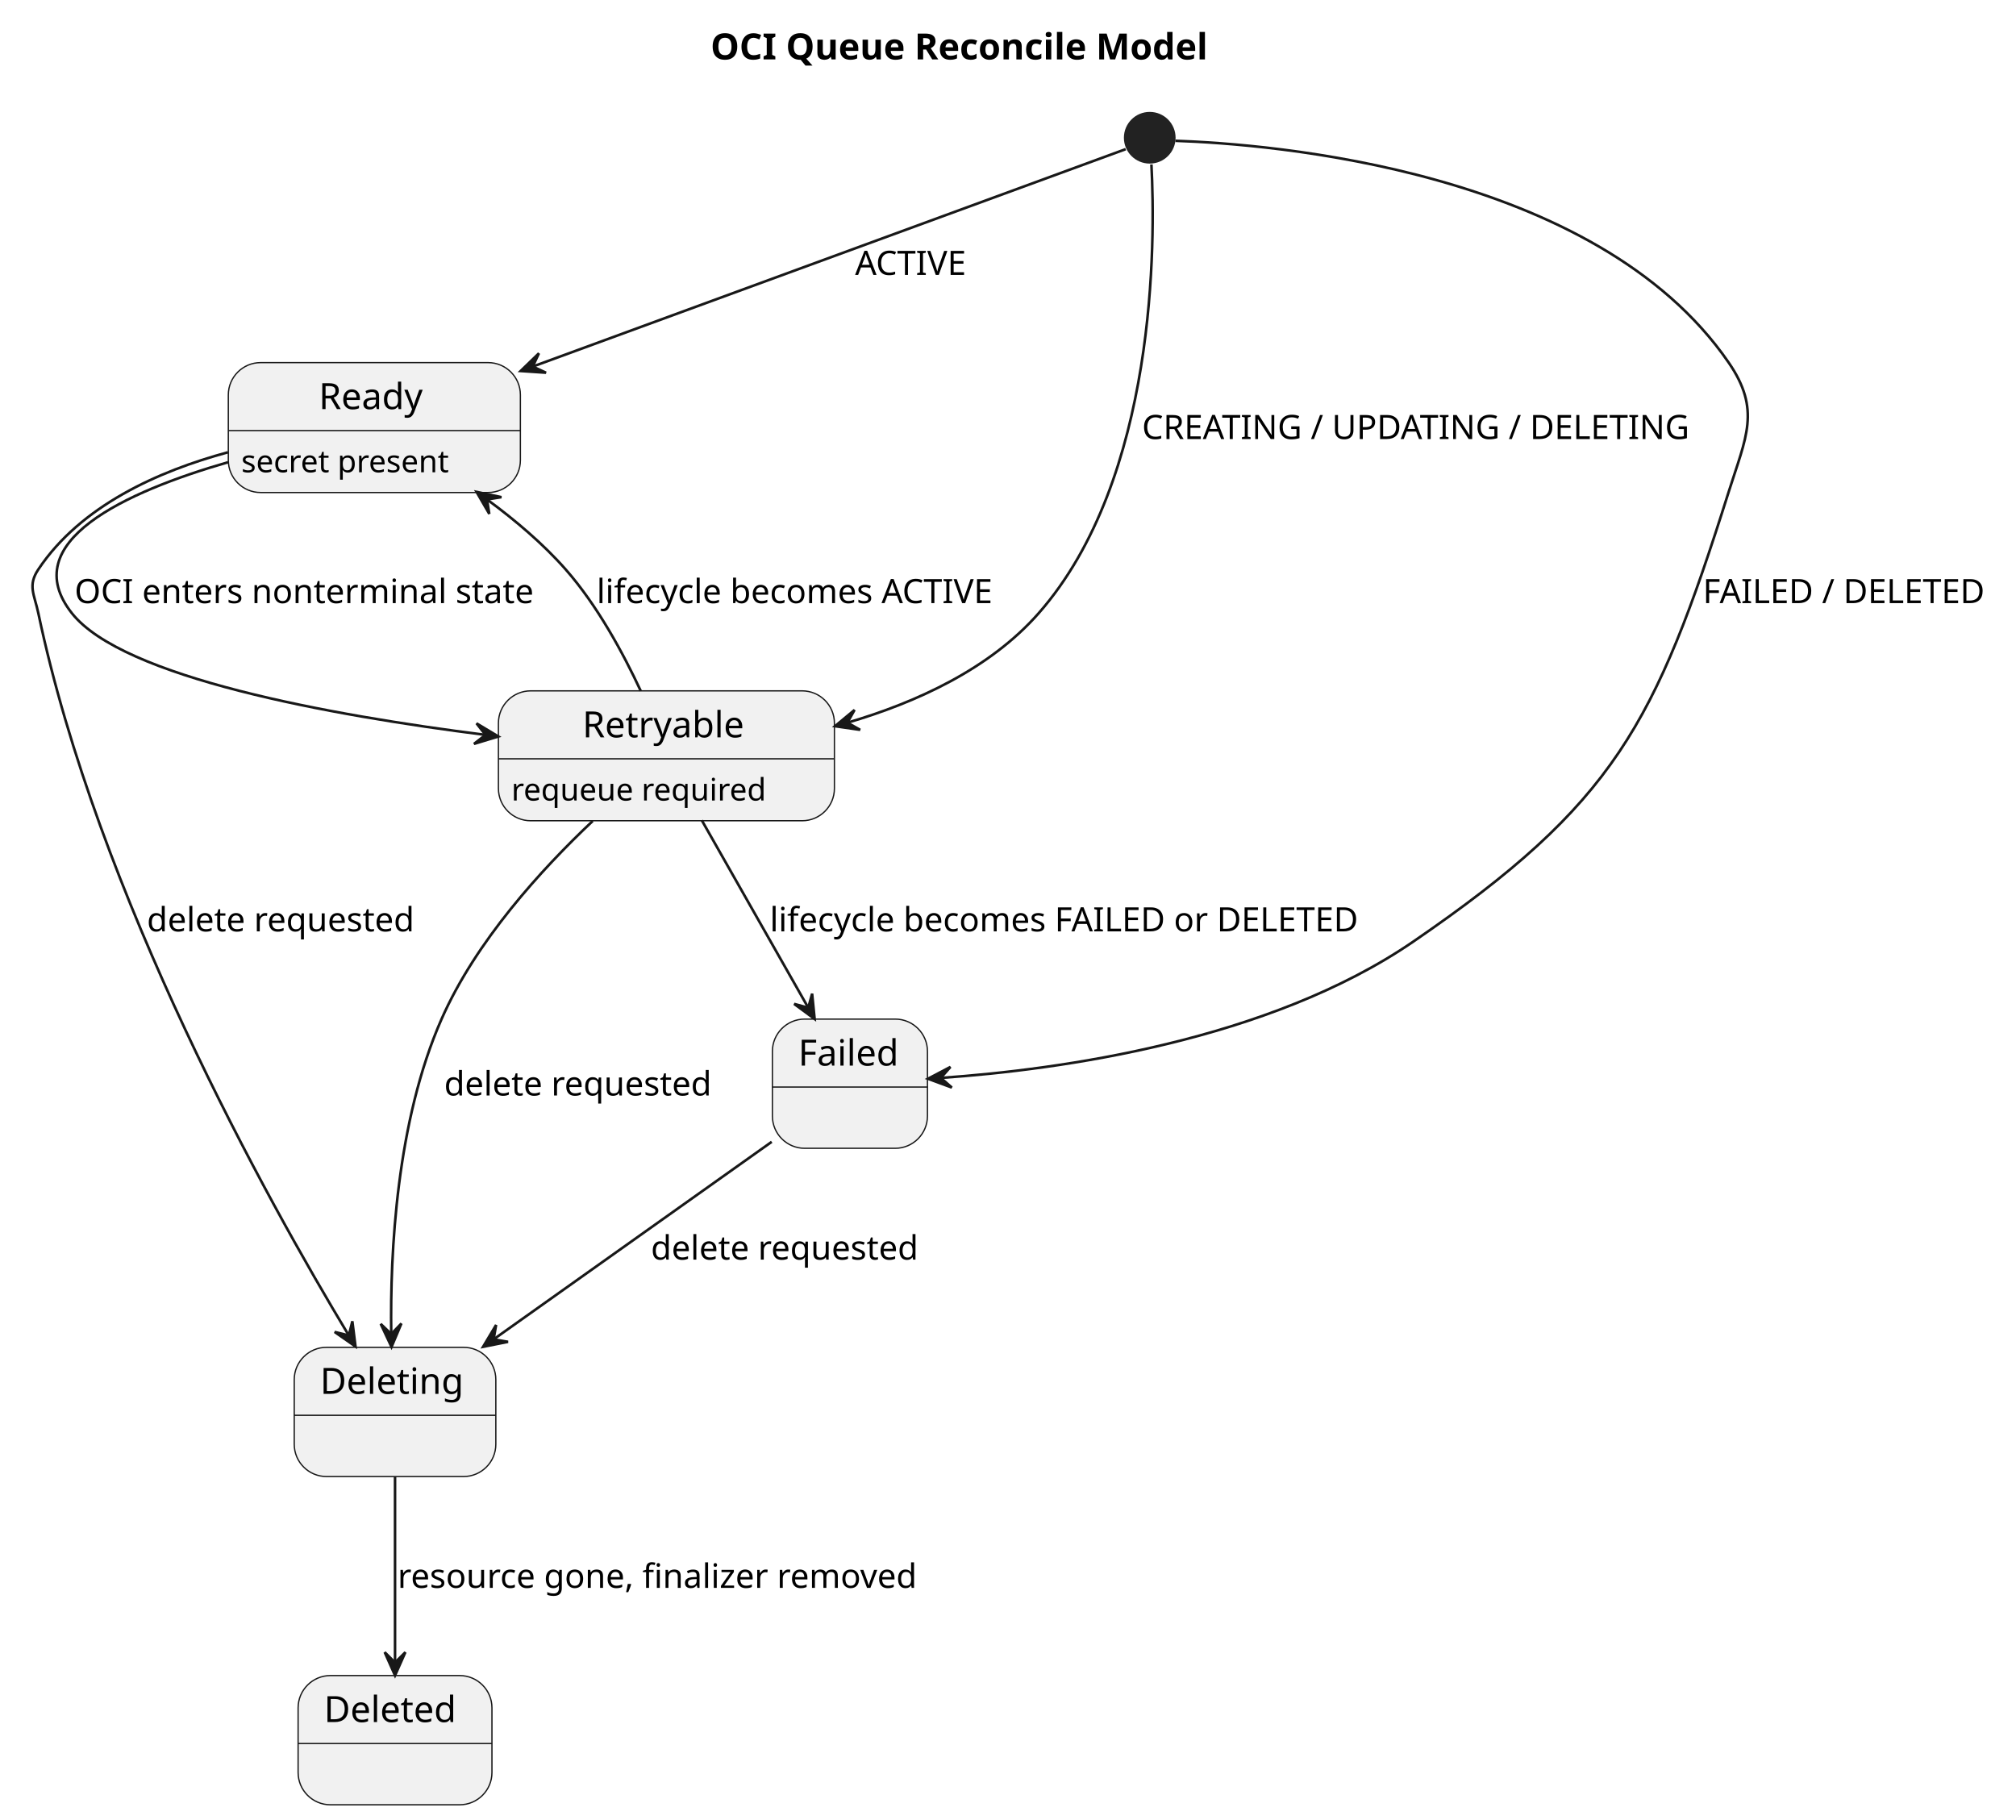
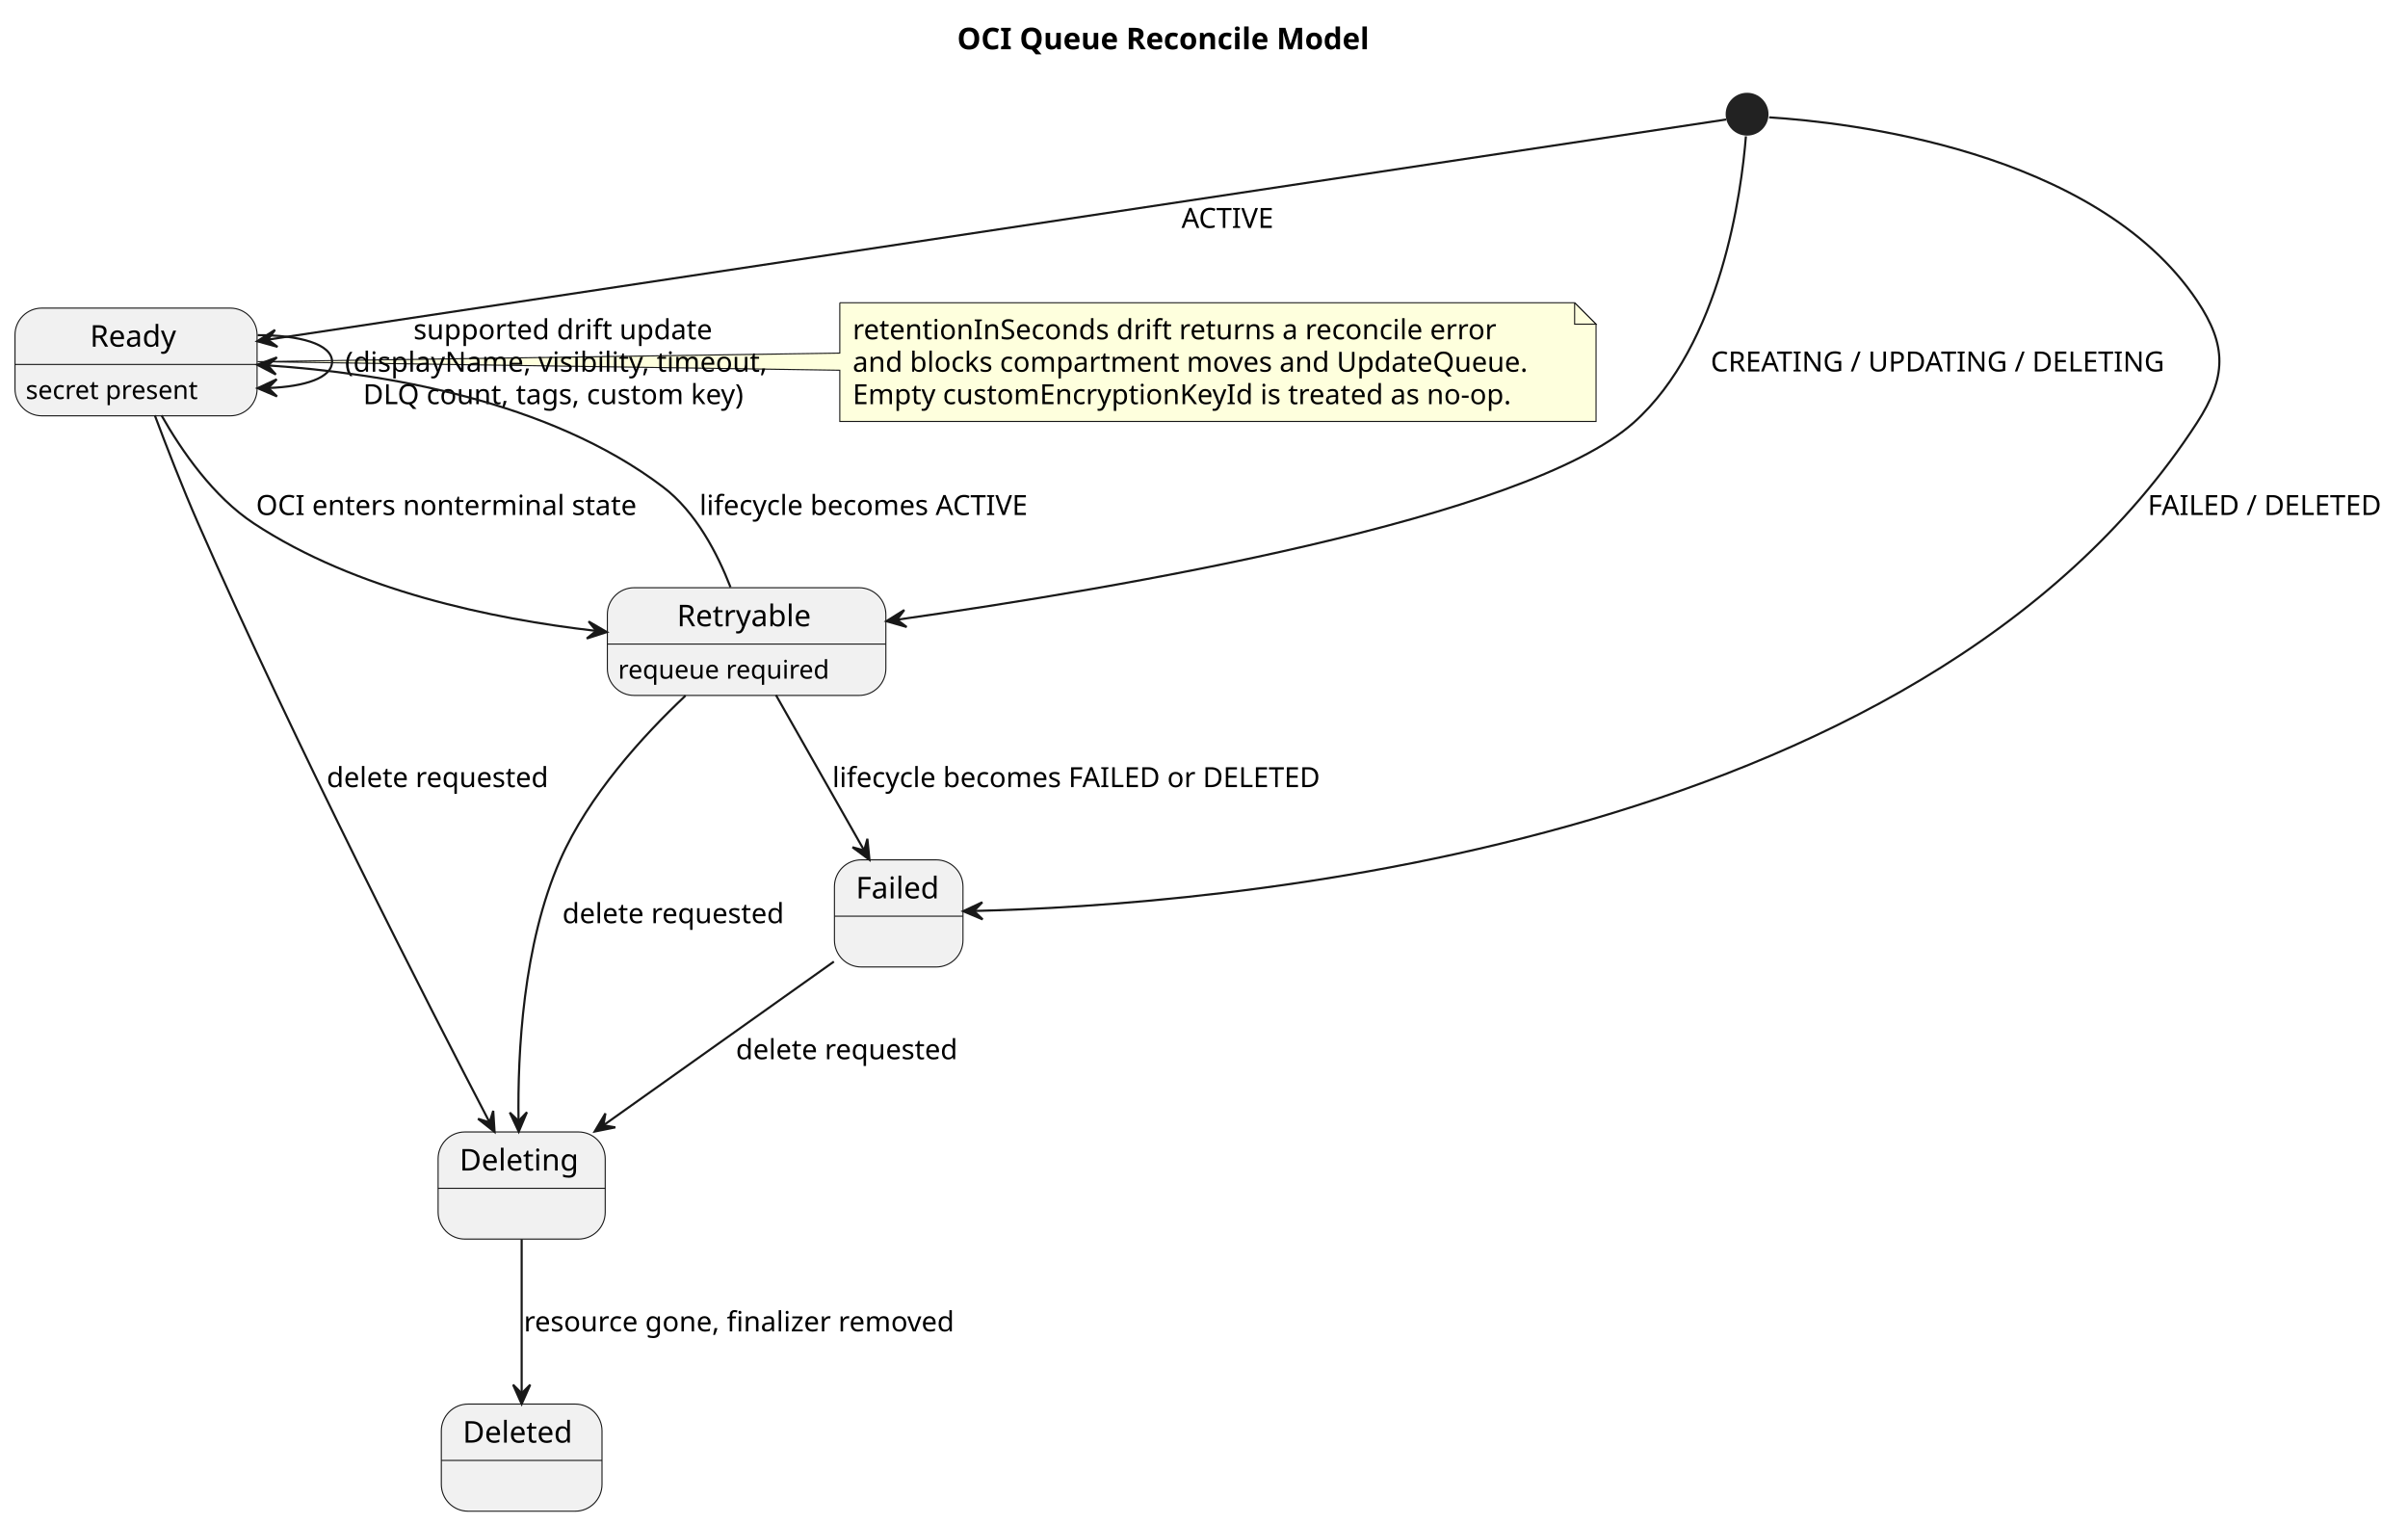
- <svg xmlns="http://www.w3.org/2000/svg" contentStyleType="text/css" height="704px" preserveAspectRatio="none" style="width:780px;height:704px;background:#FFFFFF;" version="1.1" viewBox="0 0 780 704" width="780px" zoomAndPan="magnify">
+ <svg xmlns="http://www.w3.org/2000/svg" contentStyleType="text/css" height="711px" preserveAspectRatio="none" style="width:1124px;height:711px;background:#FFFFFF;" version="1.1" viewBox="0 0 1124 711" width="1124px" zoomAndPan="magnify">
  <defs />
  <g>
-     <text fill="#000000" font-family="sans-serif" font-size="14" font-weight="bold" lengthAdjust="spacing" textLength="217" x="274.92" y="22.995">OCI Queue Reconcile Model</text>
-     <ellipse cx="444.84" cy="53.297" fill="#222222" rx="10" ry="10" style="stroke:none;stroke-width:1.0;" />
+     <text fill="#000000" font-family="sans-serif" font-size="14" font-weight="bold" lengthAdjust="spacing" textLength="217" x="446.75" y="22.995">OCI Queue Reconcile Model</text>
+     <ellipse cx="815.5" cy="53.297" fill="#222222" rx="10" ry="10" style="stroke:none;stroke-width:1.0;" />
    <g id="Ready">
-       <rect fill="#F1F1F1" height="50.266" rx="12.5" ry="12.5" style="stroke:#181818;stroke-width:0.5;" width="113" x="88.34" y="140.297" />
-       <line style="stroke:#181818;stroke-width:0.5;" x1="88.34" x2="201.34" y1="166.594" y2="166.594" />
-       <text fill="#000000" font-family="sans-serif" font-size="14" lengthAdjust="spacing" textLength="43" x="123.34" y="158.292">Ready</text>
-       <text fill="#000000" font-family="sans-serif" font-size="12" lengthAdjust="spacing" textLength="93" x="93.34" y="182.732">secret present</text>
+       <rect fill="#F1F1F1" height="50.266" rx="12.5" ry="12.5" style="stroke:#181818;stroke-width:0.5;" width="113" x="7" y="143.797" />
+       <line style="stroke:#181818;stroke-width:0.5;" x1="7" x2="120" y1="170.094" y2="170.094" />
+       <text fill="#000000" font-family="sans-serif" font-size="14" lengthAdjust="spacing" textLength="43" x="42" y="161.792">Ready</text>
+       <text fill="#000000" font-family="sans-serif" font-size="12" lengthAdjust="spacing" textLength="93" x="12" y="186.232">secret present</text>
    </g>
    <g id="Retryable">
-       <rect fill="#F1F1F1" height="50.266" rx="12.5" ry="12.5" style="stroke:#181818;stroke-width:0.5;" width="130" x="192.84" y="267.297" />
-       <line style="stroke:#181818;stroke-width:0.5;" x1="192.84" x2="322.84" y1="293.594" y2="293.594" />
-       <text fill="#000000" font-family="sans-serif" font-size="14" lengthAdjust="spacing" textLength="65" x="225.34" y="285.292">Retryable</text>
-       <text fill="#000000" font-family="sans-serif" font-size="12" lengthAdjust="spacing" textLength="110" x="197.84" y="309.732">requeue required</text>
+       <rect fill="#F1F1F1" height="50.266" rx="12.5" ry="12.5" style="stroke:#181818;stroke-width:0.5;" width="130" x="283.5" y="274.297" />
+       <line style="stroke:#181818;stroke-width:0.5;" x1="283.5" x2="413.5" y1="300.594" y2="300.594" />
+       <text fill="#000000" font-family="sans-serif" font-size="14" lengthAdjust="spacing" textLength="65" x="316" y="292.292">Retryable</text>
+       <text fill="#000000" font-family="sans-serif" font-size="12" lengthAdjust="spacing" textLength="110" x="288.5" y="316.732">requeue required</text>
    </g>
    <g id="Failed">
-       <rect fill="#F1F1F1" height="50" rx="12.5" ry="12.5" style="stroke:#181818;stroke-width:0.5;" width="60" x="298.84" y="394.297" />
-       <line style="stroke:#181818;stroke-width:0.5;" x1="298.84" x2="358.84" y1="420.594" y2="420.594" />
-       <text fill="#000000" font-family="sans-serif" font-size="14" lengthAdjust="spacing" textLength="40" x="308.84" y="412.292">Failed</text>
+       <rect fill="#F1F1F1" height="50" rx="12.5" ry="12.5" style="stroke:#181818;stroke-width:0.5;" width="60" x="389.5" y="401.297" />
+       <line style="stroke:#181818;stroke-width:0.5;" x1="389.5" x2="449.5" y1="427.594" y2="427.594" />
+       <text fill="#000000" font-family="sans-serif" font-size="14" lengthAdjust="spacing" textLength="40" x="399.5" y="419.292">Failed</text>
    </g>
    <g id="Deleting">
-       <rect fill="#F1F1F1" height="50" rx="12.5" ry="12.5" style="stroke:#181818;stroke-width:0.5;" width="78" x="113.84" y="521.297" />
-       <line style="stroke:#181818;stroke-width:0.5;" x1="113.84" x2="191.84" y1="547.594" y2="547.594" />
-       <text fill="#000000" font-family="sans-serif" font-size="14" lengthAdjust="spacing" textLength="58" x="123.84" y="539.292">Deleting</text>
+       <rect fill="#F1F1F1" height="50" rx="12.5" ry="12.5" style="stroke:#181818;stroke-width:0.5;" width="78" x="204.5" y="528.297" />
+       <line style="stroke:#181818;stroke-width:0.5;" x1="204.5" x2="282.5" y1="554.594" y2="554.594" />
+       <text fill="#000000" font-family="sans-serif" font-size="14" lengthAdjust="spacing" textLength="58" x="214.5" y="546.292">Deleting</text>
    </g>
    <g id="Deleted">
-       <rect fill="#F1F1F1" height="50" rx="12.5" ry="12.5" style="stroke:#181818;stroke-width:0.5;" width="75" x="115.34" y="648.297" />
-       <line style="stroke:#181818;stroke-width:0.5;" x1="115.34" x2="190.34" y1="674.594" y2="674.594" />
-       <text fill="#000000" font-family="sans-serif" font-size="14" lengthAdjust="spacing" textLength="55" x="125.34" y="666.292">Deleted</text>
+       <rect fill="#F1F1F1" height="50" rx="12.5" ry="12.5" style="stroke:#181818;stroke-width:0.5;" width="75" x="206" y="655.297" />
+       <line style="stroke:#181818;stroke-width:0.5;" x1="206" x2="281" y1="681.594" y2="681.594" />
+       <text fill="#000000" font-family="sans-serif" font-size="14" lengthAdjust="spacing" textLength="55" x="216" y="673.292">Deleted</text>
+     </g>
+     <g id="elem_GMN19">
+       <path d="M392,141.297 L392,164.797 L120.21,168.797 L392,172.797 L392,196.695 A0,0 0 0 0 392,196.695 L745,196.695 A0,0 0 0 0 745,196.695 L745,151.297 L735,141.297 L392,141.297 A0,0 0 0 0 392,141.297 " fill="#FEFFDD" style="stroke:#181818;stroke-width:0.5;" />
+       <path d="M735,141.297 L735,151.297 L745,151.297 L735,141.297 " fill="#FEFFDD" style="stroke:#181818;stroke-width:0.5;" />
+       <text fill="#000000" font-family="sans-serif" font-size="13" lengthAdjust="spacing" textLength="311" x="398" y="158.364">retentionInSeconds drift returns a reconcile error</text>
+       <text fill="#000000" font-family="sans-serif" font-size="13" lengthAdjust="spacing" textLength="332" x="398" y="173.497">and blocks compartment moves and UpdateQueue.</text>
+       <text fill="#000000" font-family="sans-serif" font-size="13" lengthAdjust="spacing" textLength="323" x="398" y="188.629">Empty customEncryptionKeyId is treated as no-op.</text>
    </g>
    <g id="link_*start_Ready">
-       <path d="M435.53,57.707 C401.37,70.237 280.99,114.377 206.28,141.767 " fill="none" id="*start-to-Ready" style="stroke:#181818;stroke-width:1.0;" />
-       <polygon fill="#181818" points="201.43,143.547,211.256,144.211,206.126,141.829,208.508,136.698,201.43,143.547" style="stroke:#181818;stroke-width:1.0;" />
-       <text fill="#000000" font-family="sans-serif" font-size="13" lengthAdjust="spacing" textLength="45" x="330.84" y="106.364">ACTIVE</text>
+       <path d="M805.72,55.777 C734.23,66.567 290.5,133.537 125.34,158.467 " fill="none" id="*start-to-Ready" style="stroke:#181818;stroke-width:1.0;" />
+       <polygon fill="#181818" points="120.06,159.257,129.554,161.875,125.004,158.514,128.366,153.964,120.06,159.257" style="stroke:#181818;stroke-width:1.0;" />
+       <text fill="#000000" font-family="sans-serif" font-size="13" lengthAdjust="spacing" textLength="45" x="551.5" y="106.364">ACTIVE</text>
    </g>
    <g id="link_*start_Retryable">
-       <path d="M445.49,63.637 C447.03,93.077 447.75,185.097 401.84,237.297 C382.91,258.817 354.55,271.777 327.98,279.587 " fill="none" id="*start-to-Retryable" style="stroke:#181818;stroke-width:1.0;" />
-       <polygon fill="#181818" points="323.05,280.977,332.798,282.385,327.862,279.62,330.627,274.685,323.05,280.977" style="stroke:#181818;stroke-width:1.0;" />
-       <text fill="#000000" font-family="sans-serif" font-size="13" lengthAdjust="spacing" textLength="218" x="441.84" y="169.864">CREATING / UPDATING / DELETING</text>
+       <path d="M814.95,63.627 C812.91,89.157 803.63,160.667 762.5,197.297 C712.11,242.177 523.32,274.377 418.95,289.187 " fill="none" id="*start-to-Retryable" style="stroke:#181818;stroke-width:1.0;" />
+       <polygon fill="#181818" points="413.74,289.917,423.211,292.619,418.691,289.218,422.092,284.698,413.74,289.917" style="stroke:#181818;stroke-width:1.0;" />
+       <text fill="#000000" font-family="sans-serif" font-size="13" lengthAdjust="spacing" textLength="218" x="798.5" y="173.364">CREATING / UPDATING / DELETING</text>
    </g>
    <g id="link_*start_Failed">
-       <path d="M454.78,54.477 C491.13,55.717 617.4,65.457 668.84,140.297 C681.42,158.607 675.53,169.107 668.84,190.297 C640.41,280.367 624.73,310.887 546.84,364.297 C490.79,402.727 410.02,413.857 364.16,417.047 " fill="none" id="*start-to-Failed" style="stroke:#181818;stroke-width:1.0;" />
-       <polygon fill="#181818" points="359.02,417.387,368.264,420.786,364.009,417.058,367.738,412.804,359.02,417.387" style="stroke:#181818;stroke-width:1.0;" />
-       <text fill="#000000" font-family="sans-serif" font-size="13" lengthAdjust="spacing" textLength="114" x="658.84" y="233.364">FAILED / DELETED</text>
+       <path d="M825.81,54.767 C861.18,56.987 978.08,69.637 1025.5,140.297 C1039.62,161.337 1039.27,176.037 1025.5,197.297 C895.6,397.917 563.44,422.567 454.61,425.157 " fill="none" id="*start-to-Failed" style="stroke:#181818;stroke-width:1.0;" />
+       <polygon fill="#181818" points="449.6,425.267,458.678,429.086,454.599,425.167,458.518,421.088,449.6,425.267" style="stroke:#181818;stroke-width:1.0;" />
+       <text fill="#000000" font-family="sans-serif" font-size="13" lengthAdjust="spacing" textLength="114" x="1002.5" y="240.364">FAILED / DELETED</text>
+     </g>
+     <g id="link_Ready_Ready">
+       <path d="M120.24,156.427 C139.51,156.357 155,160.487 155,168.797 C155,176.327 142.28,180.427 125.55,181.077 " fill="none" id="Ready-to-Ready" style="stroke:#181818;stroke-width:1.0;" />
+       <polygon fill="#181818" points="120.24,181.167,129.307,185.012,125.239,181.081,129.17,177.013,120.24,181.167" style="stroke:#181818;stroke-width:1.0;" />
+       <text fill="#000000" font-family="sans-serif" font-size="13" lengthAdjust="spacing" textLength="143" x="193" y="158.364">supported drift update</text>
+       <text fill="#000000" font-family="sans-serif" font-size="13" lengthAdjust="spacing" textLength="207" x="161" y="173.497">(displayName, visibility, timeout,</text>
+       <text fill="#000000" font-family="sans-serif" font-size="13" lengthAdjust="spacing" textLength="190" x="169.5" y="188.629">DLQ count, tags, custom key)</text>
    </g>
    <g id="link_Ready_Retryable">
-       <path d="M88.28,178.827 C48.51,190.317 6,209.737 27.84,237.297 C47.57,262.197 127.62,276.737 187.78,284.327 " fill="none" id="Ready-to-Retryable" style="stroke:#181818;stroke-width:1.0;" />
-       <polygon fill="#181818" points="192.81,284.957,184.37,279.88,187.848,284.342,183.386,287.82,192.81,284.957" style="stroke:#181818;stroke-width:1.0;" />
-       <text fill="#000000" font-family="sans-serif" font-size="13" lengthAdjust="spacing" textLength="185" x="28.84" y="233.364">OCI enters nonterminal state</text>
+       <path d="M75.37,193.837 C84.81,210.487 99.57,231.827 118.5,244.297 C166.08,275.657 229.76,288.887 278.05,294.417 " fill="none" id="Ready-to-Retryable" style="stroke:#181818;stroke-width:1.0;" />
+       <polygon fill="#181818" points="283.27,294.997,274.757,290.044,278.3,294.454,273.889,297.996,283.27,294.997" style="stroke:#181818;stroke-width:1.0;" />
+       <text fill="#000000" font-family="sans-serif" font-size="13" lengthAdjust="spacing" textLength="185" x="119.5" y="240.364">OCI enters nonterminal state</text>
    </g>
    <g id="link_Retryable_Ready">
-       <path d="M247.88,267.277 C241.08,252.677 231.1,234.237 218.84,220.297 C210.12,210.387 199.28,201.227 188.61,193.377 " fill="none" id="Retryable-to-Ready" style="stroke:#181818;stroke-width:1.0;" />
-       <polygon fill="#181818" points="184.37,190.317,189.312,198.836,188.419,193.25,194.005,192.357,184.37,190.317" style="stroke:#181818;stroke-width:1.0;" />
-       <text fill="#000000" font-family="sans-serif" font-size="13" lengthAdjust="spacing" textLength="162" x="230.84" y="233.364">lifecycle becomes ACTIVE</text>
+       <path d="M341,274.087 C334.94,258.457 324.85,238.947 309.5,227.297 C256.1,186.787 178.79,174.147 125.15,170.547 " fill="none" id="Retryable-to-Ready" style="stroke:#181818;stroke-width:1.0;" />
+       <polygon fill="#181818" points="120.03,170.227,128.761,174.784,125.02,170.541,129.263,166.799,120.03,170.227" style="stroke:#181818;stroke-width:1.0;" />
+       <text fill="#000000" font-family="sans-serif" font-size="13" lengthAdjust="spacing" textLength="162" x="326.5" y="240.364">lifecycle becomes ACTIVE</text>
    </g>
    <g id="link_Retryable_Failed">
-       <path d="M271.53,317.397 C283.26,338.067 300.2,367.867 312.61,389.727 " fill="none" id="Retryable-to-Failed" style="stroke:#181818;stroke-width:1.0;" />
-       <polygon fill="#181818" points="315.19,394.267,314.215,384.466,312.717,389.921,307.262,388.423,315.19,394.267" style="stroke:#181818;stroke-width:1.0;" />
-       <text fill="#000000" font-family="sans-serif" font-size="13" lengthAdjust="spacing" textLength="240" x="297.84" y="360.364">lifecycle becomes FAILED or DELETED</text>
+       <path d="M362.19,324.397 C373.93,345.067 390.86,374.867 403.27,396.727 " fill="none" id="Retryable-to-Failed" style="stroke:#181818;stroke-width:1.0;" />
+       <polygon fill="#181818" points="405.85,401.267,404.875,391.466,403.377,396.921,397.922,395.423,405.85,401.267" style="stroke:#181818;stroke-width:1.0;" />
+       <text fill="#000000" font-family="sans-serif" font-size="13" lengthAdjust="spacing" textLength="240" x="388.5" y="367.364">lifecycle becomes FAILED or DELETED</text>
    </g>
    <g id="link_Ready_Deleting">
-       <path d="M88.21,174.987 C61.19,182.297 31.25,195.697 14.84,220.297 C10.64,226.577 13.28,229.907 14.84,237.297 C37.87,346.597 103.13,463.917 134.95,516.697 " fill="none" id="Ready-to-Deleting" style="stroke:#181818;stroke-width:1.0;" />
-       <polygon fill="#181818" points="137.55,520.987,136.326,511.214,134.967,516.706,129.476,515.347,137.55,520.987" style="stroke:#181818;stroke-width:1.0;" />
-       <text fill="#000000" font-family="sans-serif" font-size="13" lengthAdjust="spacing" textLength="109" x="56.84" y="360.364">delete requested</text>
+       <path d="M72.26,193.827 C77.77,208.527 85.19,227.647 92.5,244.297 C138.38,348.847 200.23,469.537 228.4,523.567 " fill="none" id="Ready-to-Deleting" style="stroke:#181818;stroke-width:1.0;" />
+       <polygon fill="#181818" points="230.85,528.267,230.227,518.438,228.534,523.836,223.137,522.143,230.85,528.267" style="stroke:#181818;stroke-width:1.0;" />
+       <text fill="#000000" font-family="sans-serif" font-size="13" lengthAdjust="spacing" textLength="109" x="152.5" y="367.364">delete requested</text>
    </g>
    <g id="link_Retryable_Deleting">
-       <path d="M229.32,317.657 C209.4,336.437 184.08,364.217 170.84,394.297 C153.43,433.807 150.92,484.467 151.37,515.897 " fill="none" id="Retryable-to-Deleting" style="stroke:#181818;stroke-width:1.0;" />
-       <polygon fill="#181818" points="151.48,521.157,155.299,512.079,151.38,516.158,147.301,512.239,151.48,521.157" style="stroke:#181818;stroke-width:1.0;" />
-       <text fill="#000000" font-family="sans-serif" font-size="13" lengthAdjust="spacing" textLength="109" x="171.84" y="423.864">delete requested</text>
+       <path d="M319.99,324.657 C300.07,343.437 274.75,371.217 261.5,401.297 C244.1,440.807 241.58,491.467 242.04,522.897 " fill="none" id="Retryable-to-Deleting" style="stroke:#181818;stroke-width:1.0;" />
+       <polygon fill="#181818" points="242.14,528.157,245.959,519.079,242.04,523.158,237.961,519.239,242.14,528.157" style="stroke:#181818;stroke-width:1.0;" />
+       <text fill="#000000" font-family="sans-serif" font-size="13" lengthAdjust="spacing" textLength="109" x="262.5" y="430.864">delete requested</text>
    </g>
    <g id="link_Failed_Deleting">
-       <path d="M298.58,441.787 C268.86,462.897 223.4,495.177 191.16,518.077 " fill="none" id="Failed-to-Deleting" style="stroke:#181818;stroke-width:1.0;" />
-       <polygon fill="#181818" points="186.9,521.097,196.559,519.172,190.984,518.212,191.944,512.638,186.9,521.097" style="stroke:#181818;stroke-width:1.0;" />
-       <text fill="#000000" font-family="sans-serif" font-size="13" lengthAdjust="spacing" textLength="109" x="251.84" y="487.364">delete requested</text>
+       <path d="M389.24,448.787 C359.52,469.897 314.06,502.177 281.83,525.077 " fill="none" id="Failed-to-Deleting" style="stroke:#181818;stroke-width:1.0;" />
+       <polygon fill="#181818" points="277.57,528.097,287.224,526.149,281.647,525.203,282.594,519.626,277.57,528.097" style="stroke:#181818;stroke-width:1.0;" />
+       <text fill="#000000" font-family="sans-serif" font-size="13" lengthAdjust="spacing" textLength="109" x="343.5" y="494.364">delete requested</text>
    </g>
    <g id="link_Deleting_Deleted">
-       <path d="M152.84,571.397 C152.84,591.887 152.84,621.377 152.84,643.177 " fill="none" id="Deleting-to-Deleted" style="stroke:#181818;stroke-width:1.0;" />
-       <polygon fill="#181818" points="152.84,648.267,156.84,639.267,152.84,643.267,148.84,639.267,152.84,648.267" style="stroke:#181818;stroke-width:1.0;" />
-       <text fill="#000000" font-family="sans-serif" font-size="13" lengthAdjust="spacing" textLength="210" x="153.84" y="614.364">resource gone, finalizer removed</text>
+       <path d="M243.5,578.397 C243.5,598.887 243.5,628.377 243.5,650.177 " fill="none" id="Deleting-to-Deleted" style="stroke:#181818;stroke-width:1.0;" />
+       <polygon fill="#181818" points="243.5,655.267,247.5,646.267,243.5,650.267,239.5,646.267,243.5,655.267" style="stroke:#181818;stroke-width:1.0;" />
+       <text fill="#000000" font-family="sans-serif" font-size="13" lengthAdjust="spacing" textLength="210" x="244.5" y="621.364">resource gone, finalizer removed</text>
    </g>
  </g>
</svg>
